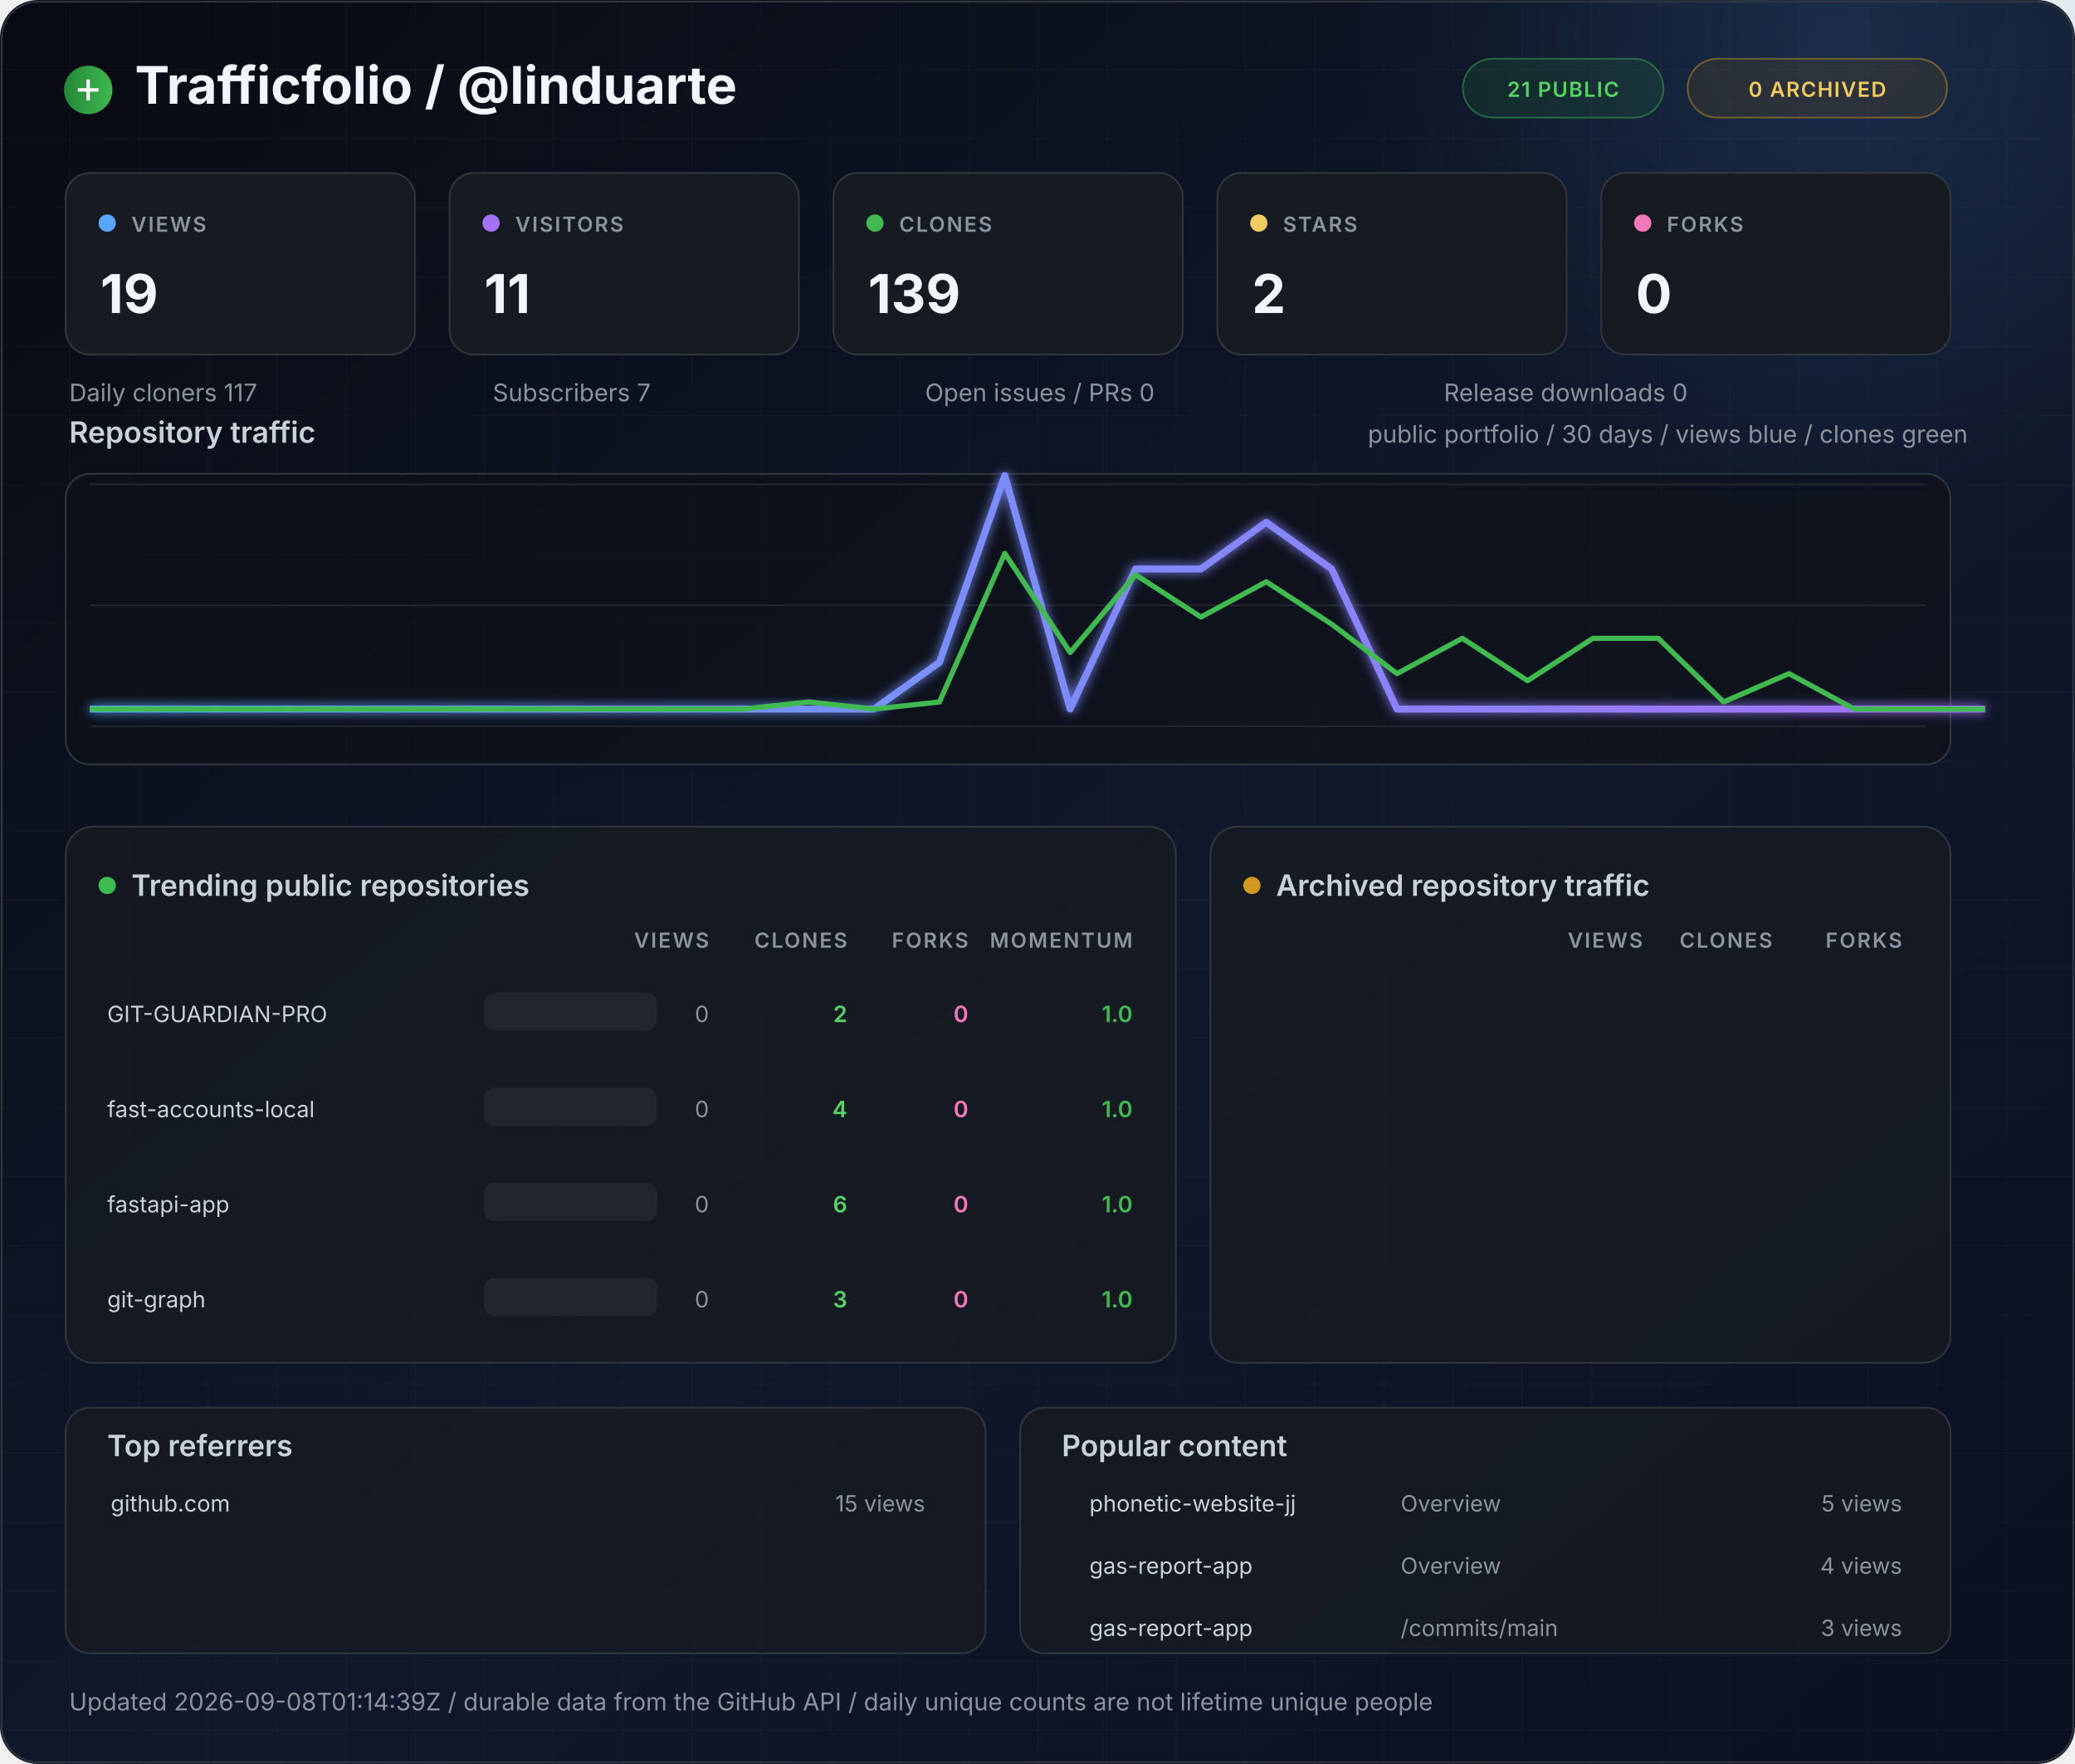
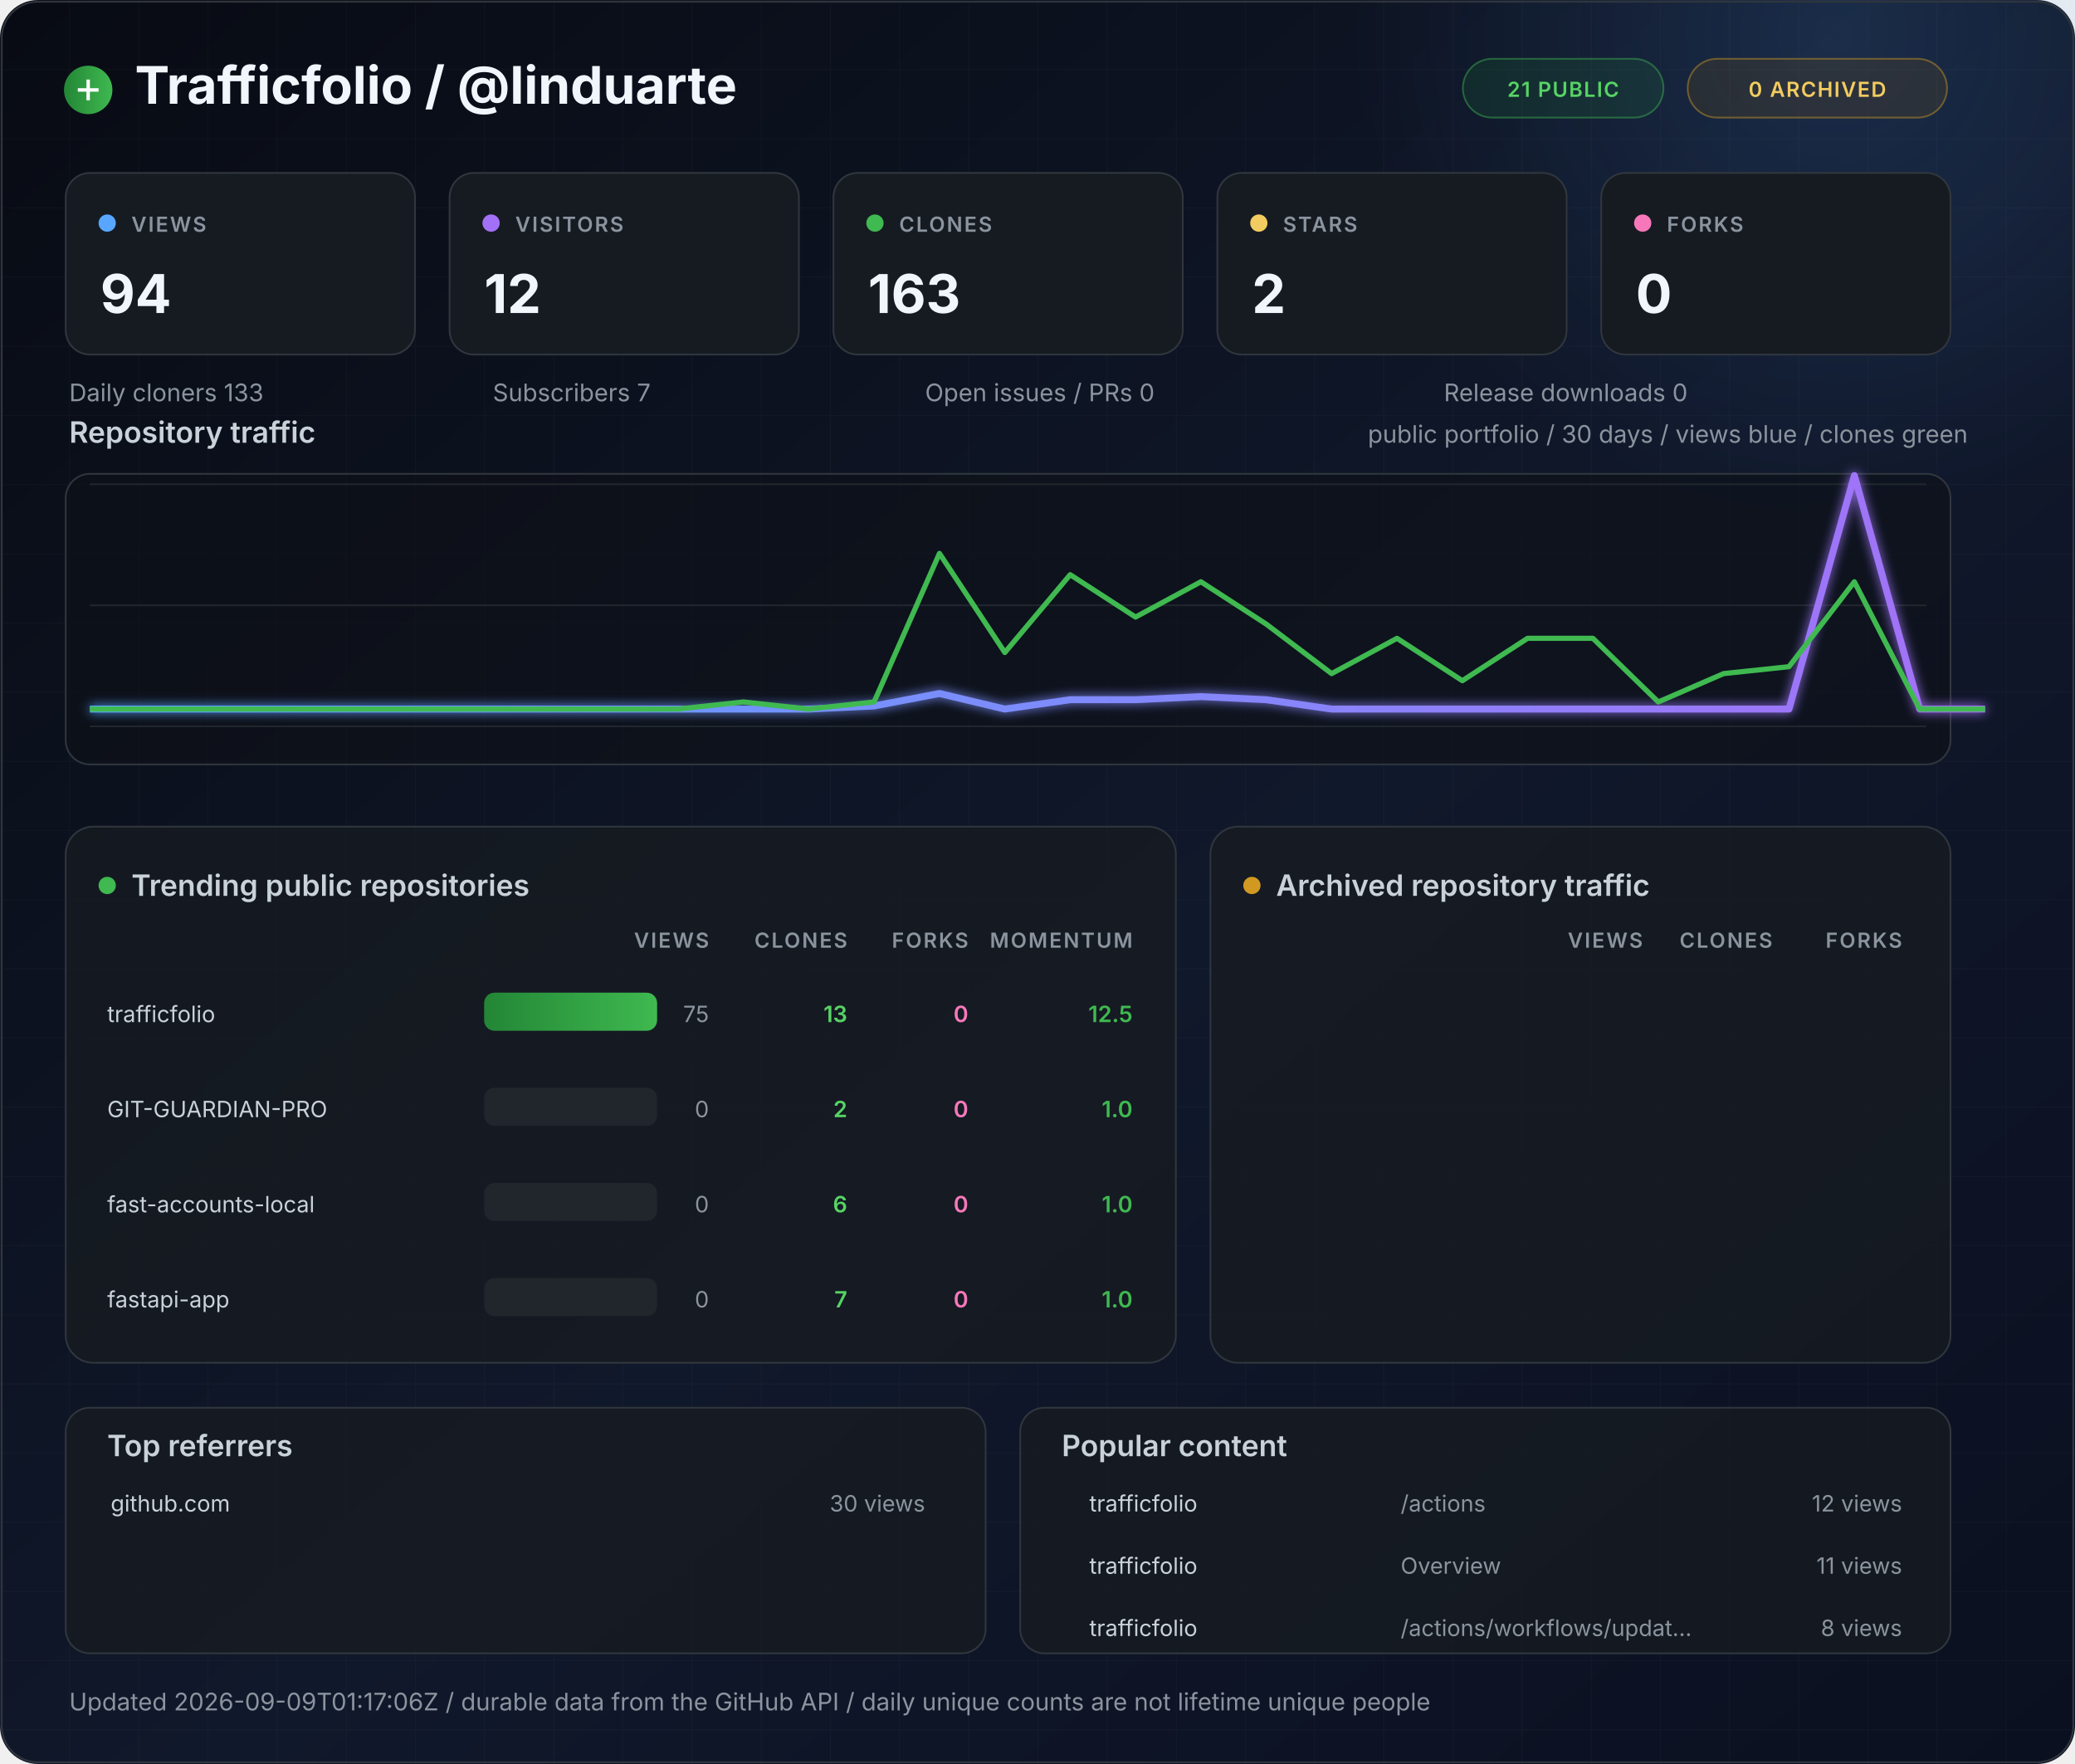
<svg xmlns="http://www.w3.org/2000/svg" width="1200" height="1020" viewBox="0 0 1200 1020" role="img" aria-label="Trafficfolio GitHub analytics dashboard for linduarte">
  <defs>
    <linearGradient id="bg" x1="0" y1="0" x2="1" y2="1">
      <stop stop-color="#080b13" />
      <stop offset=".55" stop-color="#10182b" />
      <stop offset="1" stop-color="#0b1020" />
    </linearGradient>
    <linearGradient id="line" x1="0" y1="0" x2="1" y2="0">
      <stop stop-color="#58a6ff" />
      <stop offset="1" stop-color="#a371f7" />
    </linearGradient>
    <linearGradient id="bar" x1="0" y1="0" x2="1" y2="0">
      <stop stop-color="#238636" />
      <stop offset="1" stop-color="#3fb950" />
    </linearGradient>
    <linearGradient id="archiveBar" x1="0" y1="0" x2="1" y2="0">
      <stop stop-color="#9e6a03" />
      <stop offset="1" stop-color="#f2cc60" />
    </linearGradient>
    <radialGradient id="ambient">
      <stop stop-color="#58a6ff" stop-opacity=".16" />
      <stop offset="1" stop-color="#58a6ff" stop-opacity="0" />
    </radialGradient>
    <pattern id="grid" width="40" height="40" patternUnits="userSpaceOnUse">
      <path d="M40 0H0V40" fill="none" stroke="#ffffff" stroke-opacity=".025" />
    </pattern>
    <filter id="glow">
      <feGaussianBlur stdDeviation="3" result="b" />
      <feMerge>
        <feMergeNode in="b" />
        <feMergeNode in="SourceGraphic" />
      </feMerge>
    </filter>
    <style>
    .title{font:750 30px -apple-system,BlinkMacSystemFont,"Segoe UI",sans-serif;fill:#f0f6fc}
    .subtitle{font:14px -apple-system,BlinkMacSystemFont,"Segoe UI",sans-serif;fill:#8b949e}
    .label{font:600 12px -apple-system,BlinkMacSystemFont,"Segoe UI",sans-serif;fill:#8b949e;letter-spacing:1px}
    .metric{font:700 31px -apple-system,BlinkMacSystemFont,"Segoe UI",sans-serif;fill:#f0f6fc}
    .section{font:600 17px -apple-system,BlinkMacSystemFont,"Segoe UI",sans-serif;fill:#c9d1d9}
    .repo,.value,.trend,.archive,.clone,.fork{font:13px -apple-system,BlinkMacSystemFont,"Segoe UI",sans-serif;fill:#c9d1d9}
    .value{fill:#8b949e} .trend{fill:#3fb950;font-weight:600} .archive{fill:#d29922}
    .clone{fill:#56d364;font-weight:600} .fork{fill:#f778ba;font-weight:600}
    .pill{font:600 12px -apple-system,BlinkMacSystemFont,"Segoe UI",sans-serif;letter-spacing:.7px}
  </style>
  </defs>
  <rect width="1200" height="1020" rx="22" fill="url(#bg)" />
  <rect width="1200" height="1020" rx="22" fill="url(#grid)" />
  <circle cx="1060" cy="20" r="280" fill="url(#ambient)" />
  <rect x="1" y="1" width="1198" height="1018" rx="21" fill="none" stroke="#30363d" />
  <circle cx="51" cy="52" r="14" fill="url(#bar)" />
  <path d="M45 52h12M51 46v12" stroke="#fff" stroke-width="2" />
  <text x="78" y="60" class="title">Trafficfolio / @linduarte</text>
  <rect x="846" y="34" width="116" height="34" rx="17" fill="#238636" fill-opacity=".16" stroke="#3fb950" stroke-opacity=".45" />
  <text x="904" y="56" text-anchor="middle" class="pill" fill="#56d364">21 PUBLIC</text>
  <rect x="976" y="34" width="150" height="34" rx="17" fill="#9e6a03" fill-opacity=".14" stroke="#d29922" stroke-opacity=".45" />
  <text x="1051" y="56" text-anchor="middle" class="pill" fill="#f2cc60">0 ARCHIVED</text>
  <rect x="38" y="100" width="202" height="105" rx="14" fill="#161b22" stroke="#30363d" />
  <circle cx="62" cy="129" r="5" fill="#58a6ff" />
  <text x="76" y="134" class="label">VIEWS</text>
-   <text x="58" y="181" class="metric">19</text>
+   <text x="58" y="181" class="metric">94</text>
  <rect x="260" y="100" width="202" height="105" rx="14" fill="#161b22" stroke="#30363d" />
  <circle cx="284" cy="129" r="5" fill="#a371f7" />
  <text x="298" y="134" class="label">VISITORS</text>
-   <text x="280" y="181" class="metric">11</text>
+   <text x="280" y="181" class="metric">12</text>
  <rect x="482" y="100" width="202" height="105" rx="14" fill="#161b22" stroke="#30363d" />
  <circle cx="506" cy="129" r="5" fill="#3fb950" />
  <text x="520" y="134" class="label">CLONES</text>
-   <text x="502" y="181" class="metric">139</text>
+   <text x="502" y="181" class="metric">163</text>
  <rect x="704" y="100" width="202" height="105" rx="14" fill="#161b22" stroke="#30363d" />
  <circle cx="728" cy="129" r="5" fill="#f2cc60" />
  <text x="742" y="134" class="label">STARS</text>
  <text x="724" y="181" class="metric">2</text>
  <rect x="926" y="100" width="202" height="105" rx="14" fill="#161b22" stroke="#30363d" />
  <circle cx="950" cy="129" r="5" fill="#f778ba" />
  <text x="964" y="134" class="label">FORKS</text>
  <text x="946" y="181" class="metric">0</text>
-   <text x="40" y="232" class="subtitle">Daily cloners 117</text>
+   <text x="40" y="232" class="subtitle">Daily cloners 133</text>
  <text x="285" y="232" class="subtitle">Subscribers 7</text>
  <text x="535" y="232" class="subtitle">Open issues / PRs 0</text>
  <text x="835" y="232" class="subtitle">Release downloads 0</text>
  <text x="40" y="256" class="section">Repository traffic</text>
  <text x="1138" y="256" text-anchor="end" class="subtitle">public portfolio / 30 days / views blue / clones green</text>
  <rect x="38" y="274" width="1090" height="168" rx="14" fill="#0d1117" fill-opacity=".62" stroke="#30363d" />
  <line x1="52" y1="420" x2="1114" y2="420" stroke="#21262d" />
  <line x1="52" y1="350" x2="1114" y2="350" stroke="#21262d" />
  <line x1="52" y1="280" x2="1114" y2="280" stroke="#21262d" />
-   <polyline points="52.0,410.0 89.8,410.0 127.6,410.0 165.4,410.0 203.2,410.0 241.0,410.0 278.8,410.0 316.6,410.0 354.3,410.0 392.1,410.0 429.9,410.0 467.7,410.0 505.5,410.0 543.3,383.0 581.1,275.0 618.9,410.0 656.7,329.0 694.5,329.0 732.3,302.0 770.1,329.0 807.9,410.0 845.7,410.0 883.4,410.0 921.2,410.0 959.0,410.0 996.8,410.0 1034.6,410.0 1072.4,410.0 1110.2,410.0 1148.0,410.0" fill="none" stroke="url(#line)" stroke-width="4" stroke-linejoin="round" filter="url(#glow)" />
-   <polyline points="52.0,410.0 89.8,410.0 127.6,410.0 165.4,410.0 203.2,410.0 241.0,410.0 278.8,410.0 316.6,410.0 354.3,410.0 392.1,410.0 429.9,410.0 467.7,405.9 505.5,410.0 543.3,405.9 581.1,320.0 618.9,377.3 656.7,332.3 694.5,356.8 732.3,336.4 770.1,360.9 807.9,389.5 845.7,369.1 883.4,393.6 921.2,369.1 959.0,369.1 996.8,405.9 1034.6,389.5 1072.4,410.0 1110.2,410.0 1148.0,410.0" fill="none" stroke="#3fb950" stroke-width="3" stroke-linejoin="round" />
+   <polyline points="52.0,410.0 89.8,410.0 127.6,410.0 165.4,410.0 203.2,410.0 241.0,410.0 278.8,410.0 316.6,410.0 354.3,410.0 392.1,410.0 429.9,410.0 467.7,410.0 505.5,408.2 543.3,401.0 581.1,410.0 618.9,404.6 656.7,404.6 694.5,402.8 732.3,404.6 770.1,410.0 807.9,410.0 845.7,410.0 883.4,410.0 921.2,410.0 959.0,410.0 996.8,410.0 1034.6,410.0 1072.4,275.0 1110.2,410.0 1148.0,410.0" fill="none" stroke="url(#line)" stroke-width="4" stroke-linejoin="round" filter="url(#glow)" />
+   <polyline points="52.0,410.0 89.8,410.0 127.6,410.0 165.4,410.0 203.2,410.0 241.0,410.0 278.8,410.0 316.6,410.0 354.3,410.0 392.1,410.0 429.9,405.9 467.7,410.0 505.5,405.9 543.3,320.0 581.1,377.3 618.9,332.3 656.7,356.8 694.5,336.4 732.3,360.9 770.1,389.5 807.9,369.1 845.7,393.6 883.4,369.1 921.2,369.1 959.0,405.9 996.8,389.5 1034.6,385.5 1072.4,336.4 1110.2,410.0 1148.0,410.0" fill="none" stroke="#3fb950" stroke-width="3" stroke-linejoin="round" />
  <rect x="38" y="478" width="642" height="310" rx="16" fill="#161b22" fill-opacity=".82" stroke="#30363d" />
  <circle cx="62" cy="512" r="5" fill="#3fb950" />
  <text x="76" y="518" class="section">Trending public repositories</text>
  <text x="410" y="548" text-anchor="end" class="label">VIEWS</text>
  <text x="490" y="548" text-anchor="end" class="label">CLONES</text>
  <text x="560" y="548" text-anchor="end" class="label">FORKS</text>
  <text x="655" y="548" text-anchor="end" class="label">MOMENTUM</text>
-   <text x="62" y="591" class="repo">GIT-GUARDIAN-PRO</text>
+   <text x="62" y="591" class="repo">trafficfolio</text>
  <rect x="280" y="574" width="100" height="22" rx="6" fill="#21262d" />
-   <rect x="280" y="574" width="0" height="22" rx="6" fill="url(#bar)" />
-   <text x="410" y="591" text-anchor="end" class="value">0</text>
-   <text x="490" y="591" text-anchor="end" class="clone">2</text>
+   <rect x="280" y="574" width="100" height="22" rx="6" fill="url(#bar)" />
+   <text x="410" y="591" text-anchor="end" class="value">75</text>
+   <text x="490" y="591" text-anchor="end" class="clone">13</text>
  <text x="560" y="591" text-anchor="end" class="fork">0</text>
-   <text x="655" y="591" text-anchor="end" class="trend">1.0</text>
-   <text x="62" y="646" class="repo">fast-accounts-local</text>
+   <text x="655" y="591" text-anchor="end" class="trend">12.5</text>
+   <text x="62" y="646" class="repo">GIT-GUARDIAN-PRO</text>
  <rect x="280" y="629" width="100" height="22" rx="6" fill="#21262d" />
  <rect x="280" y="629" width="0" height="22" rx="6" fill="url(#bar)" />
  <text x="410" y="646" text-anchor="end" class="value">0</text>
-   <text x="490" y="646" text-anchor="end" class="clone">4</text>
+   <text x="490" y="646" text-anchor="end" class="clone">2</text>
  <text x="560" y="646" text-anchor="end" class="fork">0</text>
  <text x="655" y="646" text-anchor="end" class="trend">1.0</text>
-   <text x="62" y="701" class="repo">fastapi-app</text>
+   <text x="62" y="701" class="repo">fast-accounts-local</text>
  <rect x="280" y="684" width="100" height="22" rx="6" fill="#21262d" />
  <rect x="280" y="684" width="0" height="22" rx="6" fill="url(#bar)" />
  <text x="410" y="701" text-anchor="end" class="value">0</text>
  <text x="490" y="701" text-anchor="end" class="clone">6</text>
  <text x="560" y="701" text-anchor="end" class="fork">0</text>
  <text x="655" y="701" text-anchor="end" class="trend">1.0</text>
-   <text x="62" y="756" class="repo">git-graph</text>
+   <text x="62" y="756" class="repo">fastapi-app</text>
  <rect x="280" y="739" width="100" height="22" rx="6" fill="#21262d" />
  <rect x="280" y="739" width="0" height="22" rx="6" fill="url(#bar)" />
  <text x="410" y="756" text-anchor="end" class="value">0</text>
-   <text x="490" y="756" text-anchor="end" class="clone">3</text>
+   <text x="490" y="756" text-anchor="end" class="clone">7</text>
  <text x="560" y="756" text-anchor="end" class="fork">0</text>
  <text x="655" y="756" text-anchor="end" class="trend">1.0</text>
  <rect x="700" y="478" width="428" height="310" rx="16" fill="#161b22" fill-opacity=".82" stroke="#30363d" />
  <circle cx="724" cy="512" r="5" fill="#d29922" />
  <text x="738" y="518" class="section">Archived repository traffic</text>
  <text x="950" y="548" text-anchor="end" class="label">VIEWS</text>
  <text x="1025" y="548" text-anchor="end" class="label">CLONES</text>
  <text x="1100" y="548" text-anchor="end" class="label">FORKS</text>
  <rect x="38" y="814" width="532" height="142" rx="14" fill="#161b22" fill-opacity=".82" stroke="#30363d" />
  <text x="62" y="842" class="section">Top referrers</text>
  <text x="64" y="874" class="repo">github.com</text>
-   <text x="535" y="874" text-anchor="end" class="value">15 views</text>
+   <text x="535" y="874" text-anchor="end" class="value">30 views</text>
  <rect x="590" y="814" width="538" height="142" rx="14" fill="#161b22" fill-opacity=".82" stroke="#30363d" />
  <text x="614" y="842" class="section">Popular content</text>
-   <text x="630" y="874" class="repo">phonetic-website-jj</text>
-   <text x="810" y="874" class="value">Overview</text>
-   <text x="1100" y="874" text-anchor="end" class="value">5 views</text>
-   <text x="630" y="910" class="repo">gas-report-app</text>
+   <text x="630" y="874" class="repo">trafficfolio</text>
+   <text x="810" y="874" class="value">/actions</text>
+   <text x="1100" y="874" text-anchor="end" class="value">12 views</text>
+   <text x="630" y="910" class="repo">trafficfolio</text>
  <text x="810" y="910" class="value">Overview</text>
-   <text x="1100" y="910" text-anchor="end" class="value">4 views</text>
-   <text x="630" y="946" class="repo">gas-report-app</text>
-   <text x="810" y="946" class="value">/commits/main</text>
-   <text x="1100" y="946" text-anchor="end" class="value">3 views</text>
-   <text x="40" y="989" class="subtitle">Updated 2026-09-08T01:14:39Z / durable data from the GitHub API / daily unique counts are not lifetime unique people</text>
+   <text x="1100" y="910" text-anchor="end" class="value">11 views</text>
+   <text x="630" y="946" class="repo">trafficfolio</text>
+   <text x="810" y="946" class="value">/actions/workflows/updat...</text>
+   <text x="1100" y="946" text-anchor="end" class="value">8 views</text>
+   <text x="40" y="989" class="subtitle">Updated 2026-09-09T01:17:06Z / durable data from the GitHub API / daily unique counts are not lifetime unique people</text>
</svg>
